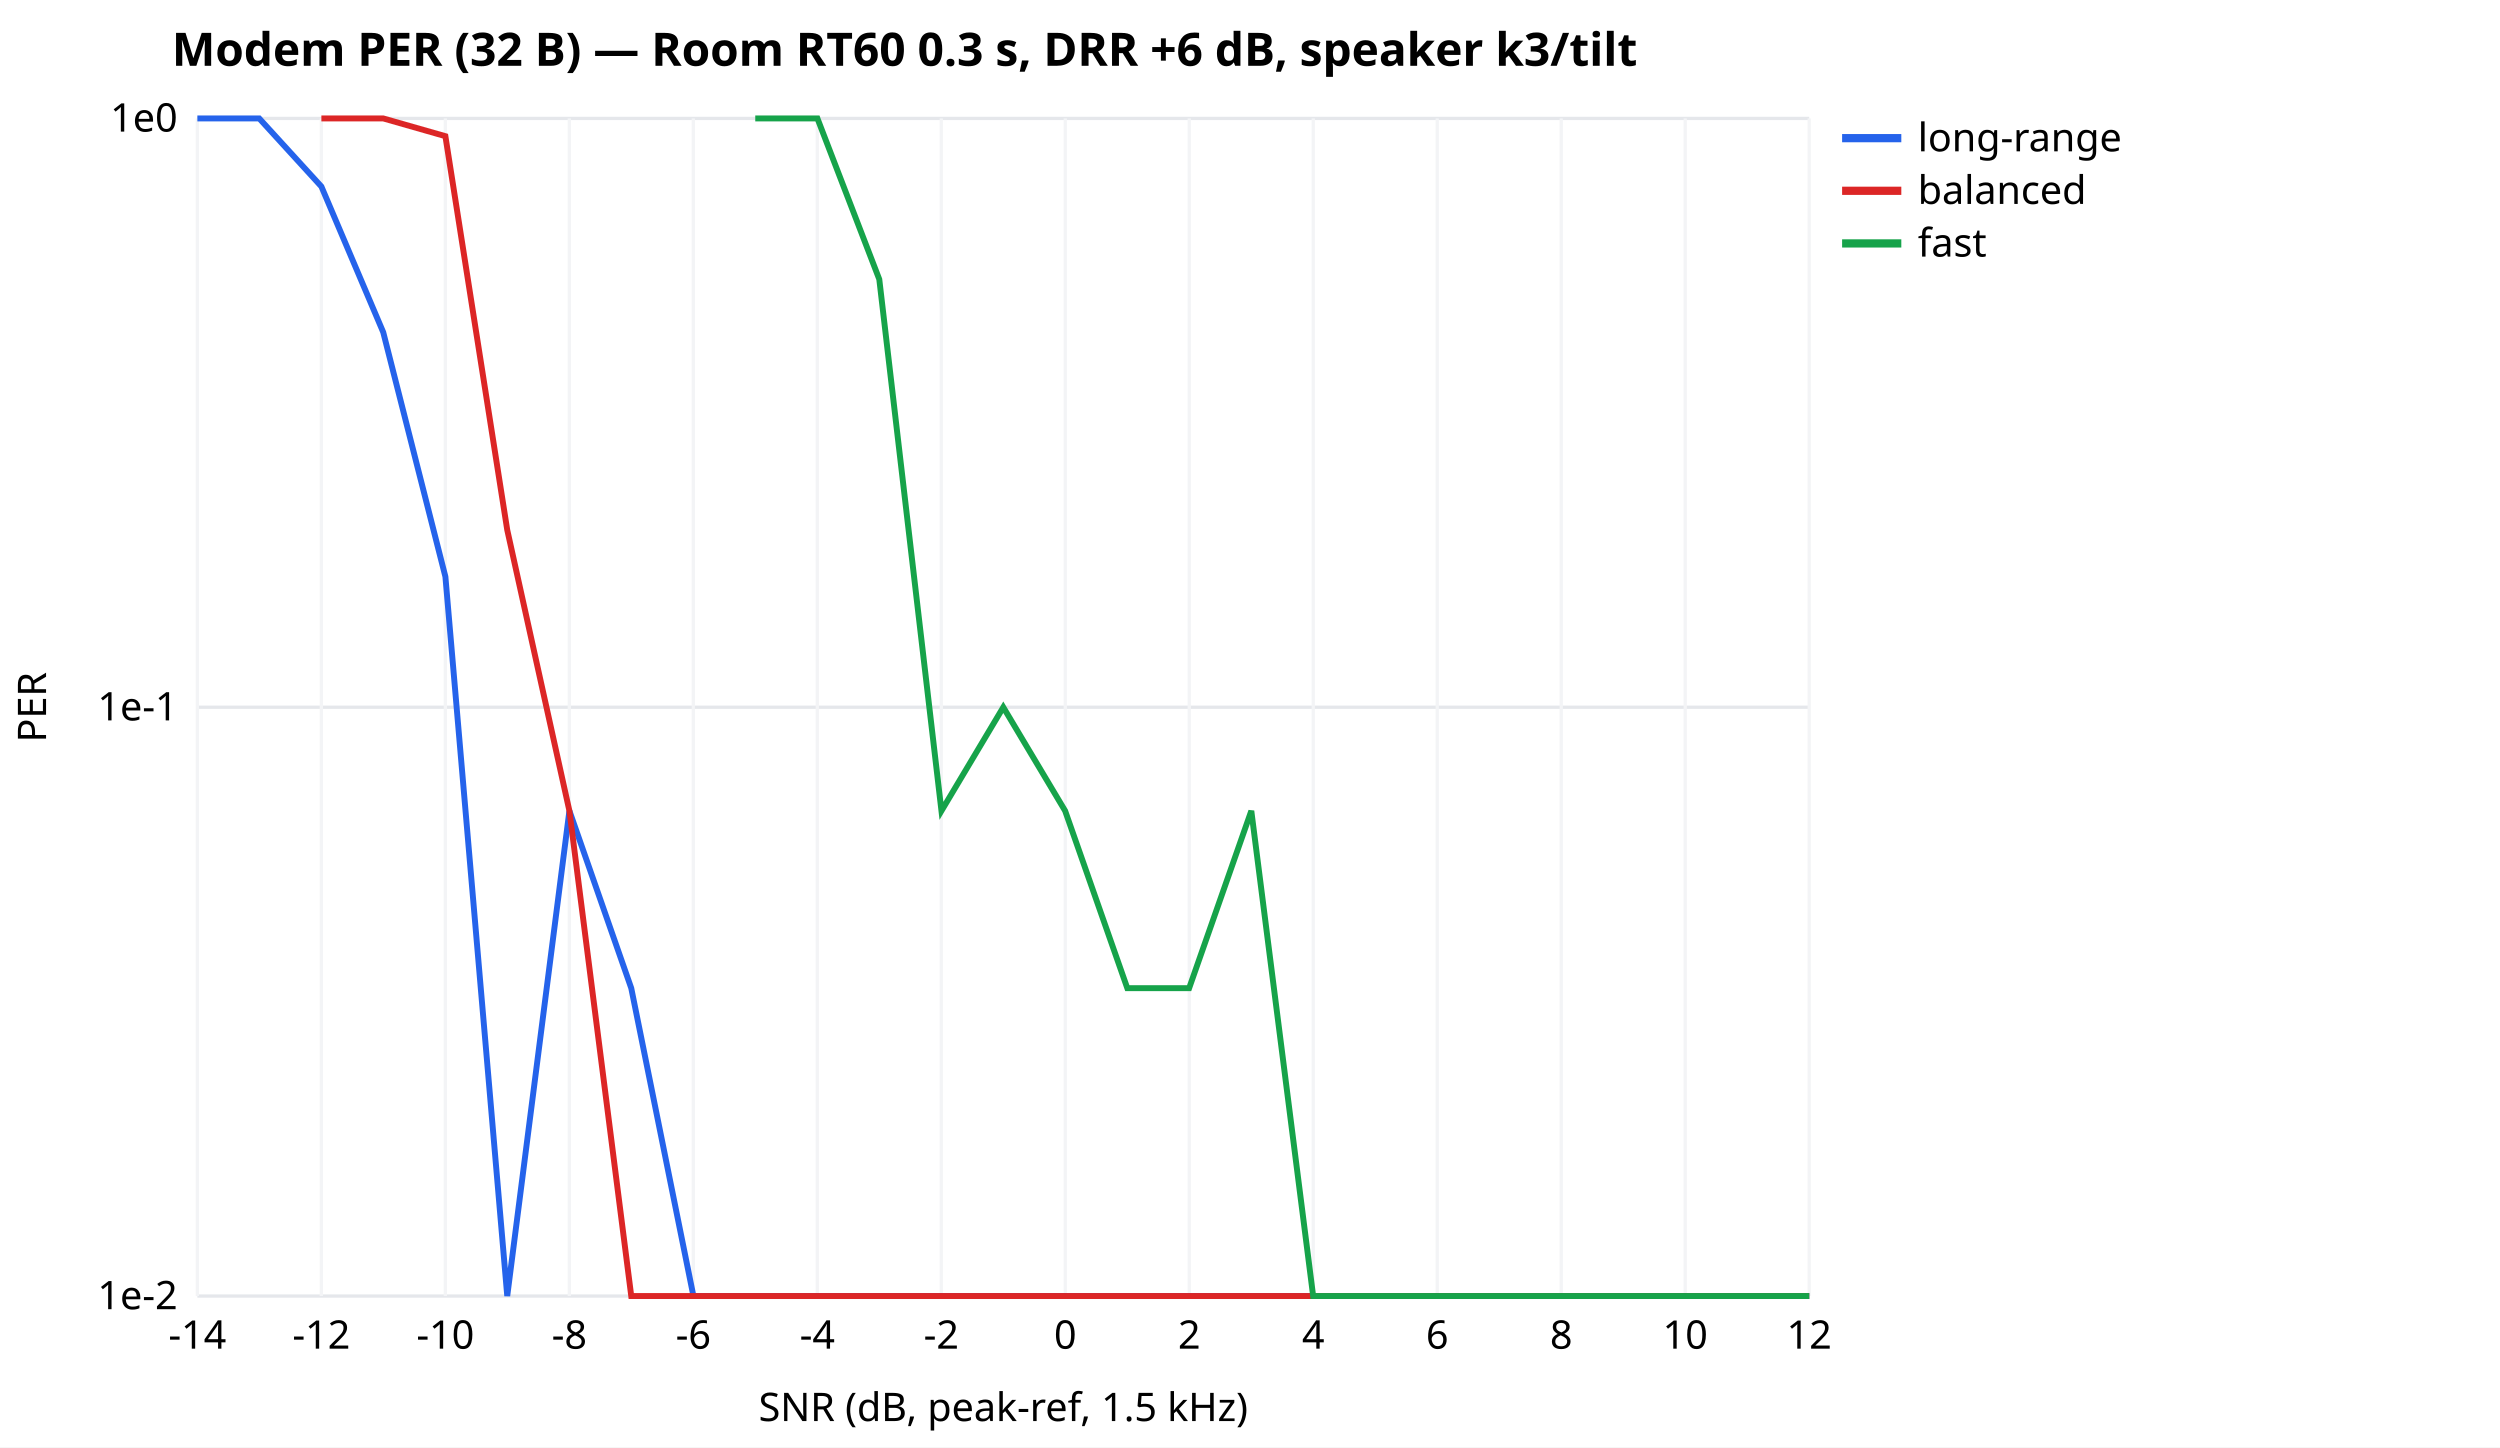
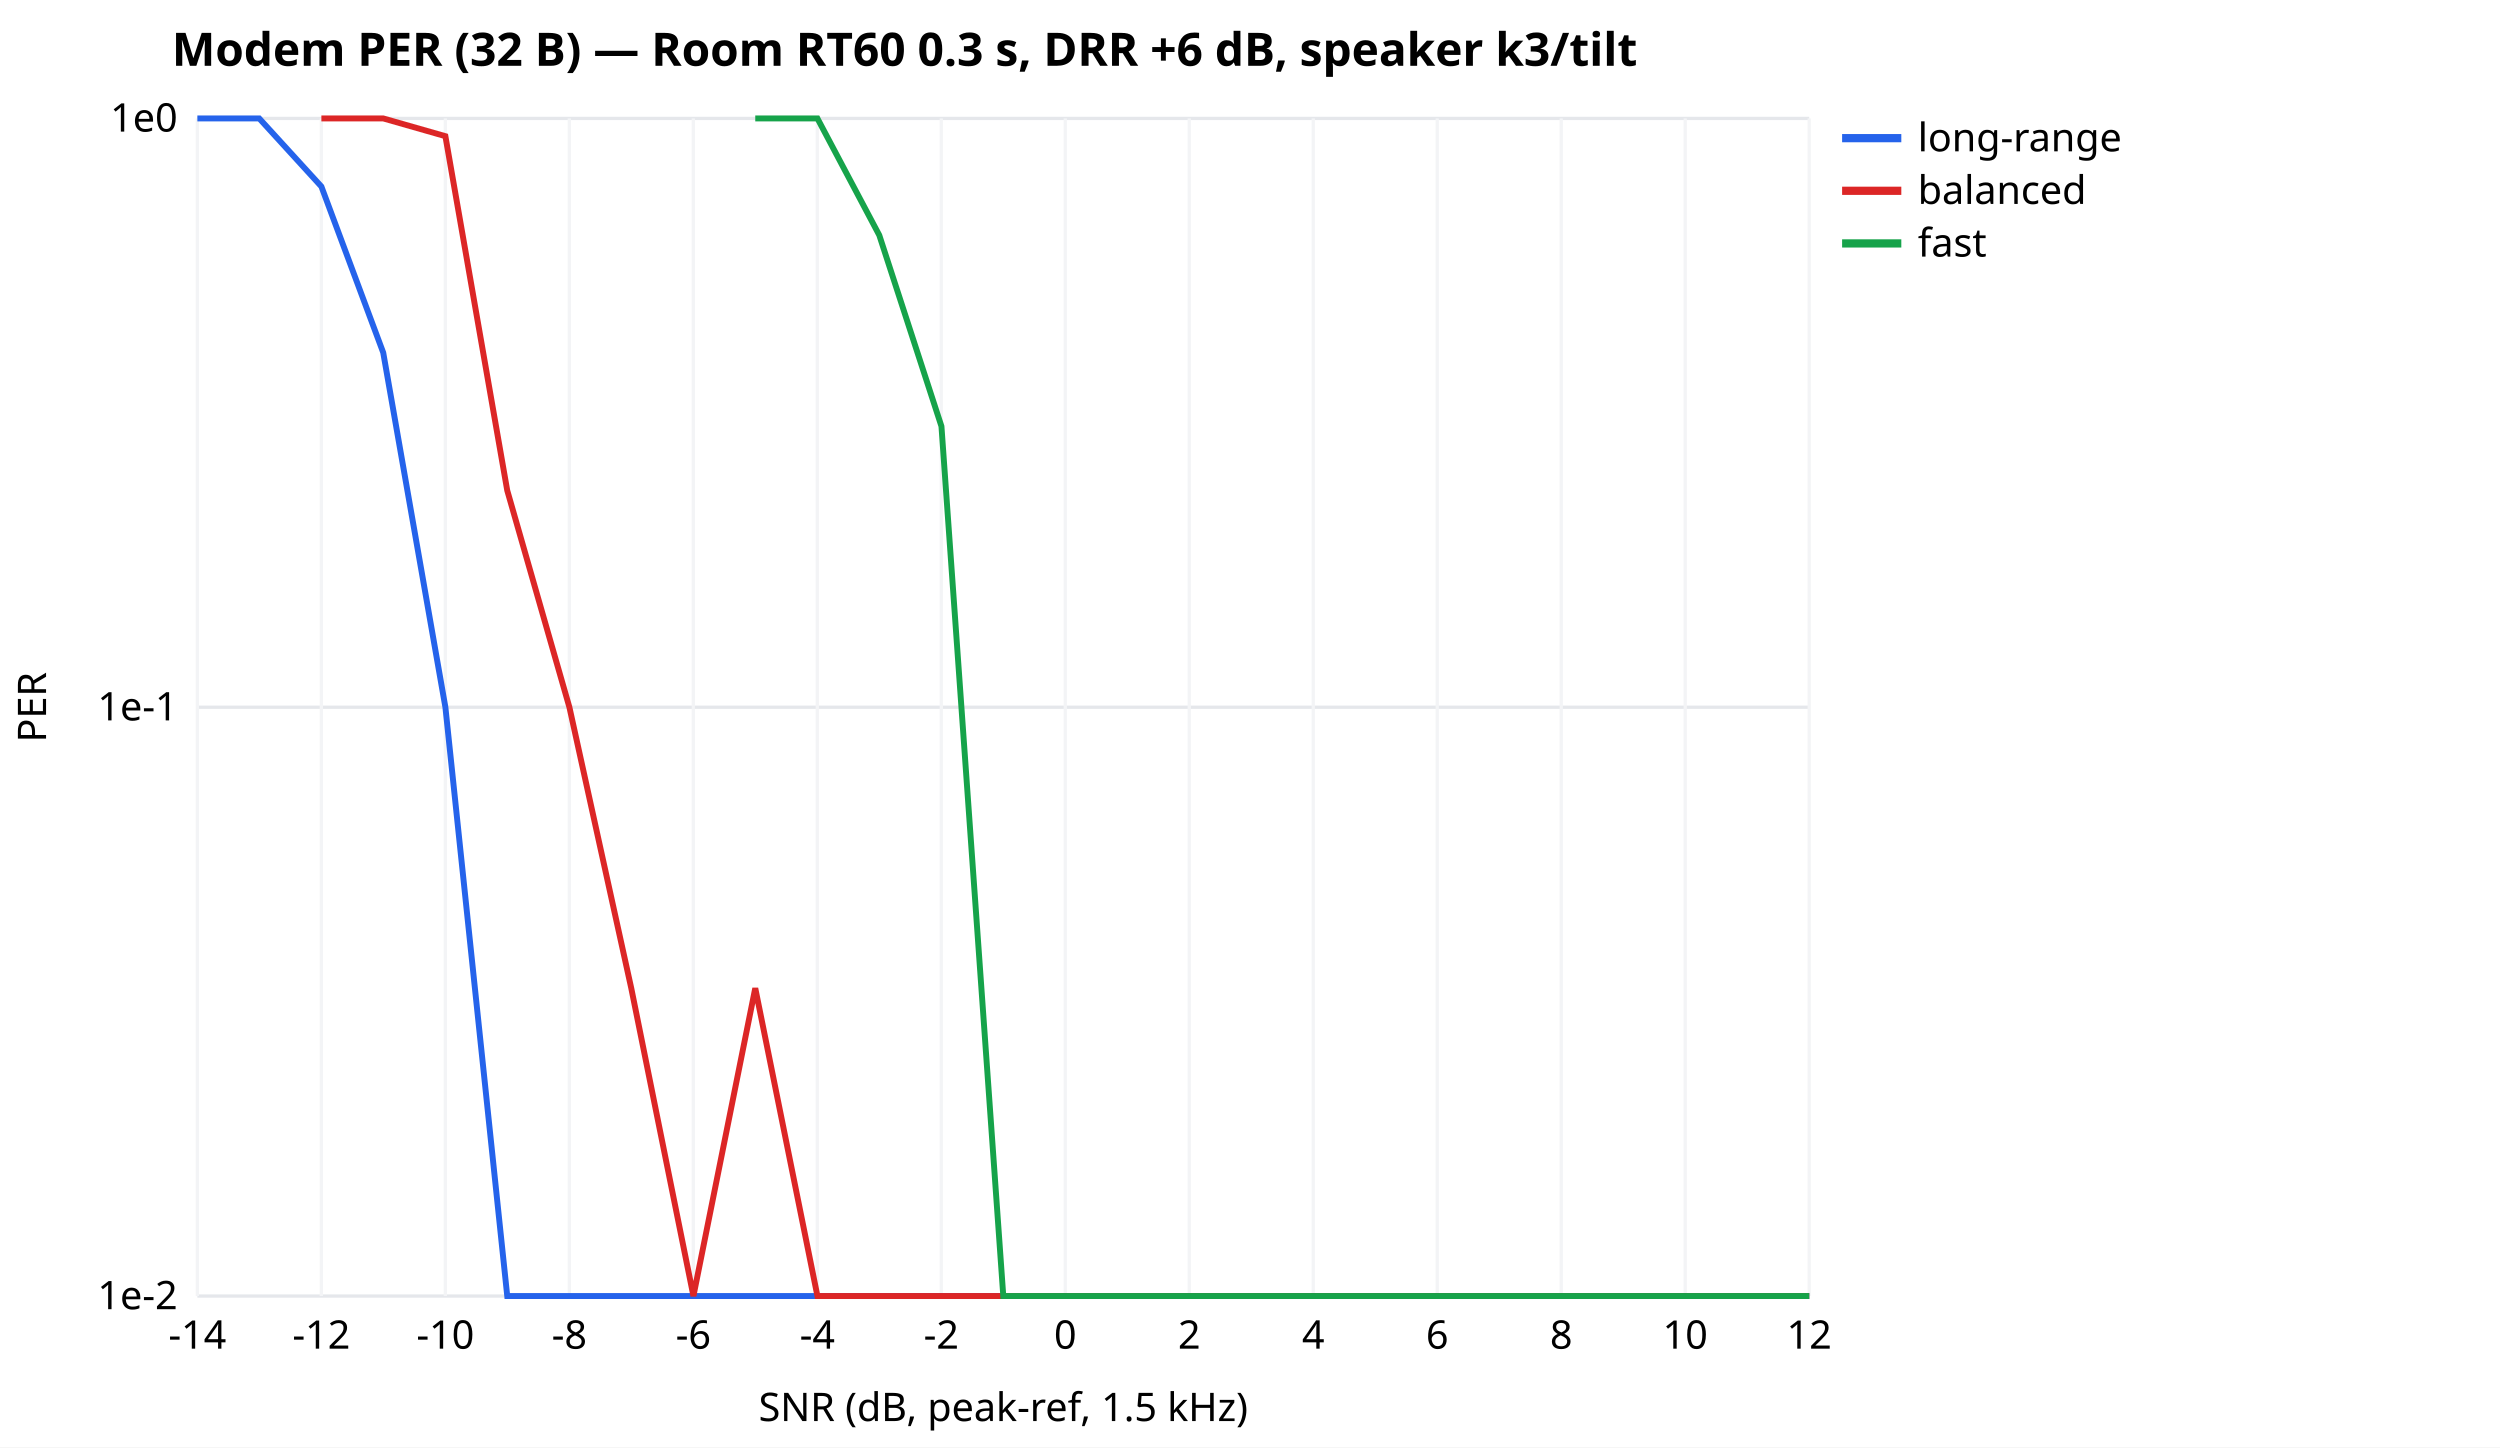
<svg xmlns="http://www.w3.org/2000/svg" viewBox="0 0 760 440" font-family="system-ui,sans-serif" font-size="12">
  <rect width="760" height="440" fill="#fff" />
  <text x="275" y="20" text-anchor="middle" font-size="14" font-weight="600">Modem PER (32 B) — Room RT60 0.3 s, DRR +6 dB, speaker k3/tilt</text>
  <line x1="60" x2="550" y1="394" y2="394" stroke="#e5e7eb" />
  <text x="54" y="398" text-anchor="end">1e-2</text>
  <line x1="60" x2="550" y1="215" y2="215" stroke="#e5e7eb" />
  <text x="54" y="219" text-anchor="end">1e-1</text>
  <line x1="60" x2="550" y1="36" y2="36" stroke="#e5e7eb" />
  <text x="54" y="40" text-anchor="end">1e0</text>
  <line x1="60" x2="60" y1="36" y2="394" stroke="#f3f4f6" />
  <text x="60" y="410" text-anchor="middle">-14</text>
  <line x1="97.692" x2="97.692" y1="36" y2="394" stroke="#f3f4f6" />
  <text x="97.692" y="410" text-anchor="middle">-12</text>
  <line x1="135.385" x2="135.385" y1="36" y2="394" stroke="#f3f4f6" />
  <text x="135.385" y="410" text-anchor="middle">-10</text>
  <line x1="173.077" x2="173.077" y1="36" y2="394" stroke="#f3f4f6" />
  <text x="173.077" y="410" text-anchor="middle">-8</text>
  <line x1="210.769" x2="210.769" y1="36" y2="394" stroke="#f3f4f6" />
  <text x="210.769" y="410" text-anchor="middle">-6</text>
  <line x1="248.462" x2="248.462" y1="36" y2="394" stroke="#f3f4f6" />
  <text x="248.462" y="410" text-anchor="middle">-4</text>
  <line x1="286.154" x2="286.154" y1="36" y2="394" stroke="#f3f4f6" />
  <text x="286.154" y="410" text-anchor="middle">-2</text>
  <line x1="323.846" x2="323.846" y1="36" y2="394" stroke="#f3f4f6" />
  <text x="323.846" y="410" text-anchor="middle">0</text>
  <line x1="361.538" x2="361.538" y1="36" y2="394" stroke="#f3f4f6" />
  <text x="361.538" y="410" text-anchor="middle">2</text>
  <line x1="399.231" x2="399.231" y1="36" y2="394" stroke="#f3f4f6" />
  <text x="399.231" y="410" text-anchor="middle">4</text>
  <line x1="436.923" x2="436.923" y1="36" y2="394" stroke="#f3f4f6" />
  <text x="436.923" y="410" text-anchor="middle">6</text>
  <line x1="474.615" x2="474.615" y1="36" y2="394" stroke="#f3f4f6" />
  <text x="474.615" y="410" text-anchor="middle">8</text>
  <line x1="512.308" x2="512.308" y1="36" y2="394" stroke="#f3f4f6" />
  <text x="512.308" y="410" text-anchor="middle">10</text>
  <line x1="550" x2="550" y1="36" y2="394" stroke="#f3f4f6" />
  <text x="550" y="410" text-anchor="middle">12</text>
  <text x="305" y="432" text-anchor="middle">SNR (dB, peak-ref, 1.5 kHz)</text>
  <text x="14" y="215" text-anchor="middle" transform="rotate(-90 14 215)">PER</text>
-   <polyline fill="none" stroke="#2563eb" stroke-width="1.8" points="550.0,394.0 531.2,394.0 512.3,394.0 493.5,394.0 474.6,394.0 455.8,394.0 436.9,394.0 418.1,394.0 399.2,394.0 380.4,394.0 361.5,394.0 342.7,394.0 323.8,394.0 305.0,394.0 286.2,394.0 267.3,394.0 248.5,394.0 229.6,394.0 210.8,394.0 191.9,300.4 173.1,246.5 154.2,394.0 135.4,175.3 116.5,101.0 97.7,56.7 78.8,36.0 60.0,36.0" />
+   <polyline fill="none" stroke="#2563eb" stroke-width="1.8" points="550.0,394.0 531.2,394.0 512.3,394.0 493.5,394.0 474.6,394.0 455.8,394.0 436.9,394.0 418.1,394.0 399.2,394.0 380.4,394.0 361.5,394.0 342.7,394.0 323.8,394.0 305.0,394.0 286.2,394.0 267.3,394.0 248.5,394.0 229.6,394.0 210.8,394.0 191.9,394.0 173.1,394.0 154.2,394.0 135.4,215.0 116.5,107.2 97.7,56.7 78.8,36.0 60.0,36.0" />
  <line x1="560" x2="578" y1="42" y2="42" stroke="#2563eb" stroke-width="2.5" />
  <text x="583" y="46">long-range</text>
-   <polyline fill="none" stroke="#dc2626" stroke-width="1.8" points="550.0,394.0 531.2,394.0 512.3,394.0 493.5,394.0 474.6,394.0 455.8,394.0 436.9,394.0 418.1,394.0 399.2,394.0 380.4,394.0 361.5,394.0 342.7,394.0 323.8,394.0 305.0,394.0 286.2,394.0 267.3,394.0 248.5,394.0 229.6,394.0 210.8,394.0 191.9,394.0 173.1,246.5 154.2,161.1 135.4,41.4 116.5,36.0 97.7,36.0" />
+   <polyline fill="none" stroke="#dc2626" stroke-width="1.8" points="550.0,394.0 531.2,394.0 512.3,394.0 493.5,394.0 474.6,394.0 455.8,394.0 436.9,394.0 418.1,394.0 399.2,394.0 380.4,394.0 361.5,394.0 342.7,394.0 323.8,394.0 305.0,394.0 286.2,394.0 267.3,394.0 248.5,394.0 229.6,300.4 210.8,394.0 191.9,300.4 173.1,215.0 154.2,149.1 135.4,41.4 116.5,36.0 97.7,36.0" />
  <line x1="560" x2="578" y1="58" y2="58" stroke="#dc2626" stroke-width="2.5" />
  <text x="583" y="62">balanced</text>
-   <polyline fill="none" stroke="#16a34a" stroke-width="1.8" points="550.0,394.0 531.2,394.0 512.3,394.0 493.5,394.0 474.6,394.0 455.8,394.0 436.9,394.0 418.1,394.0 399.2,394.0 380.4,246.5 361.5,300.4 342.7,300.4 323.8,246.5 305.0,215.0 286.2,246.5 267.3,84.9 248.5,36.0 229.6,36.0" />
+   <polyline fill="none" stroke="#16a34a" stroke-width="1.8" points="550.0,394.0 531.2,394.0 512.3,394.0 493.5,394.0 474.6,394.0 455.8,394.0 436.9,394.0 418.1,394.0 399.2,394.0 380.4,394.0 361.5,394.0 342.7,394.0 323.8,394.0 305.0,394.0 286.2,129.6 267.3,71.5 248.5,36.0 229.6,36.0" />
  <line x1="560" x2="578" y1="74" y2="74" stroke="#16a34a" stroke-width="2.5" />
  <text x="583" y="78">fast</text>
</svg>
